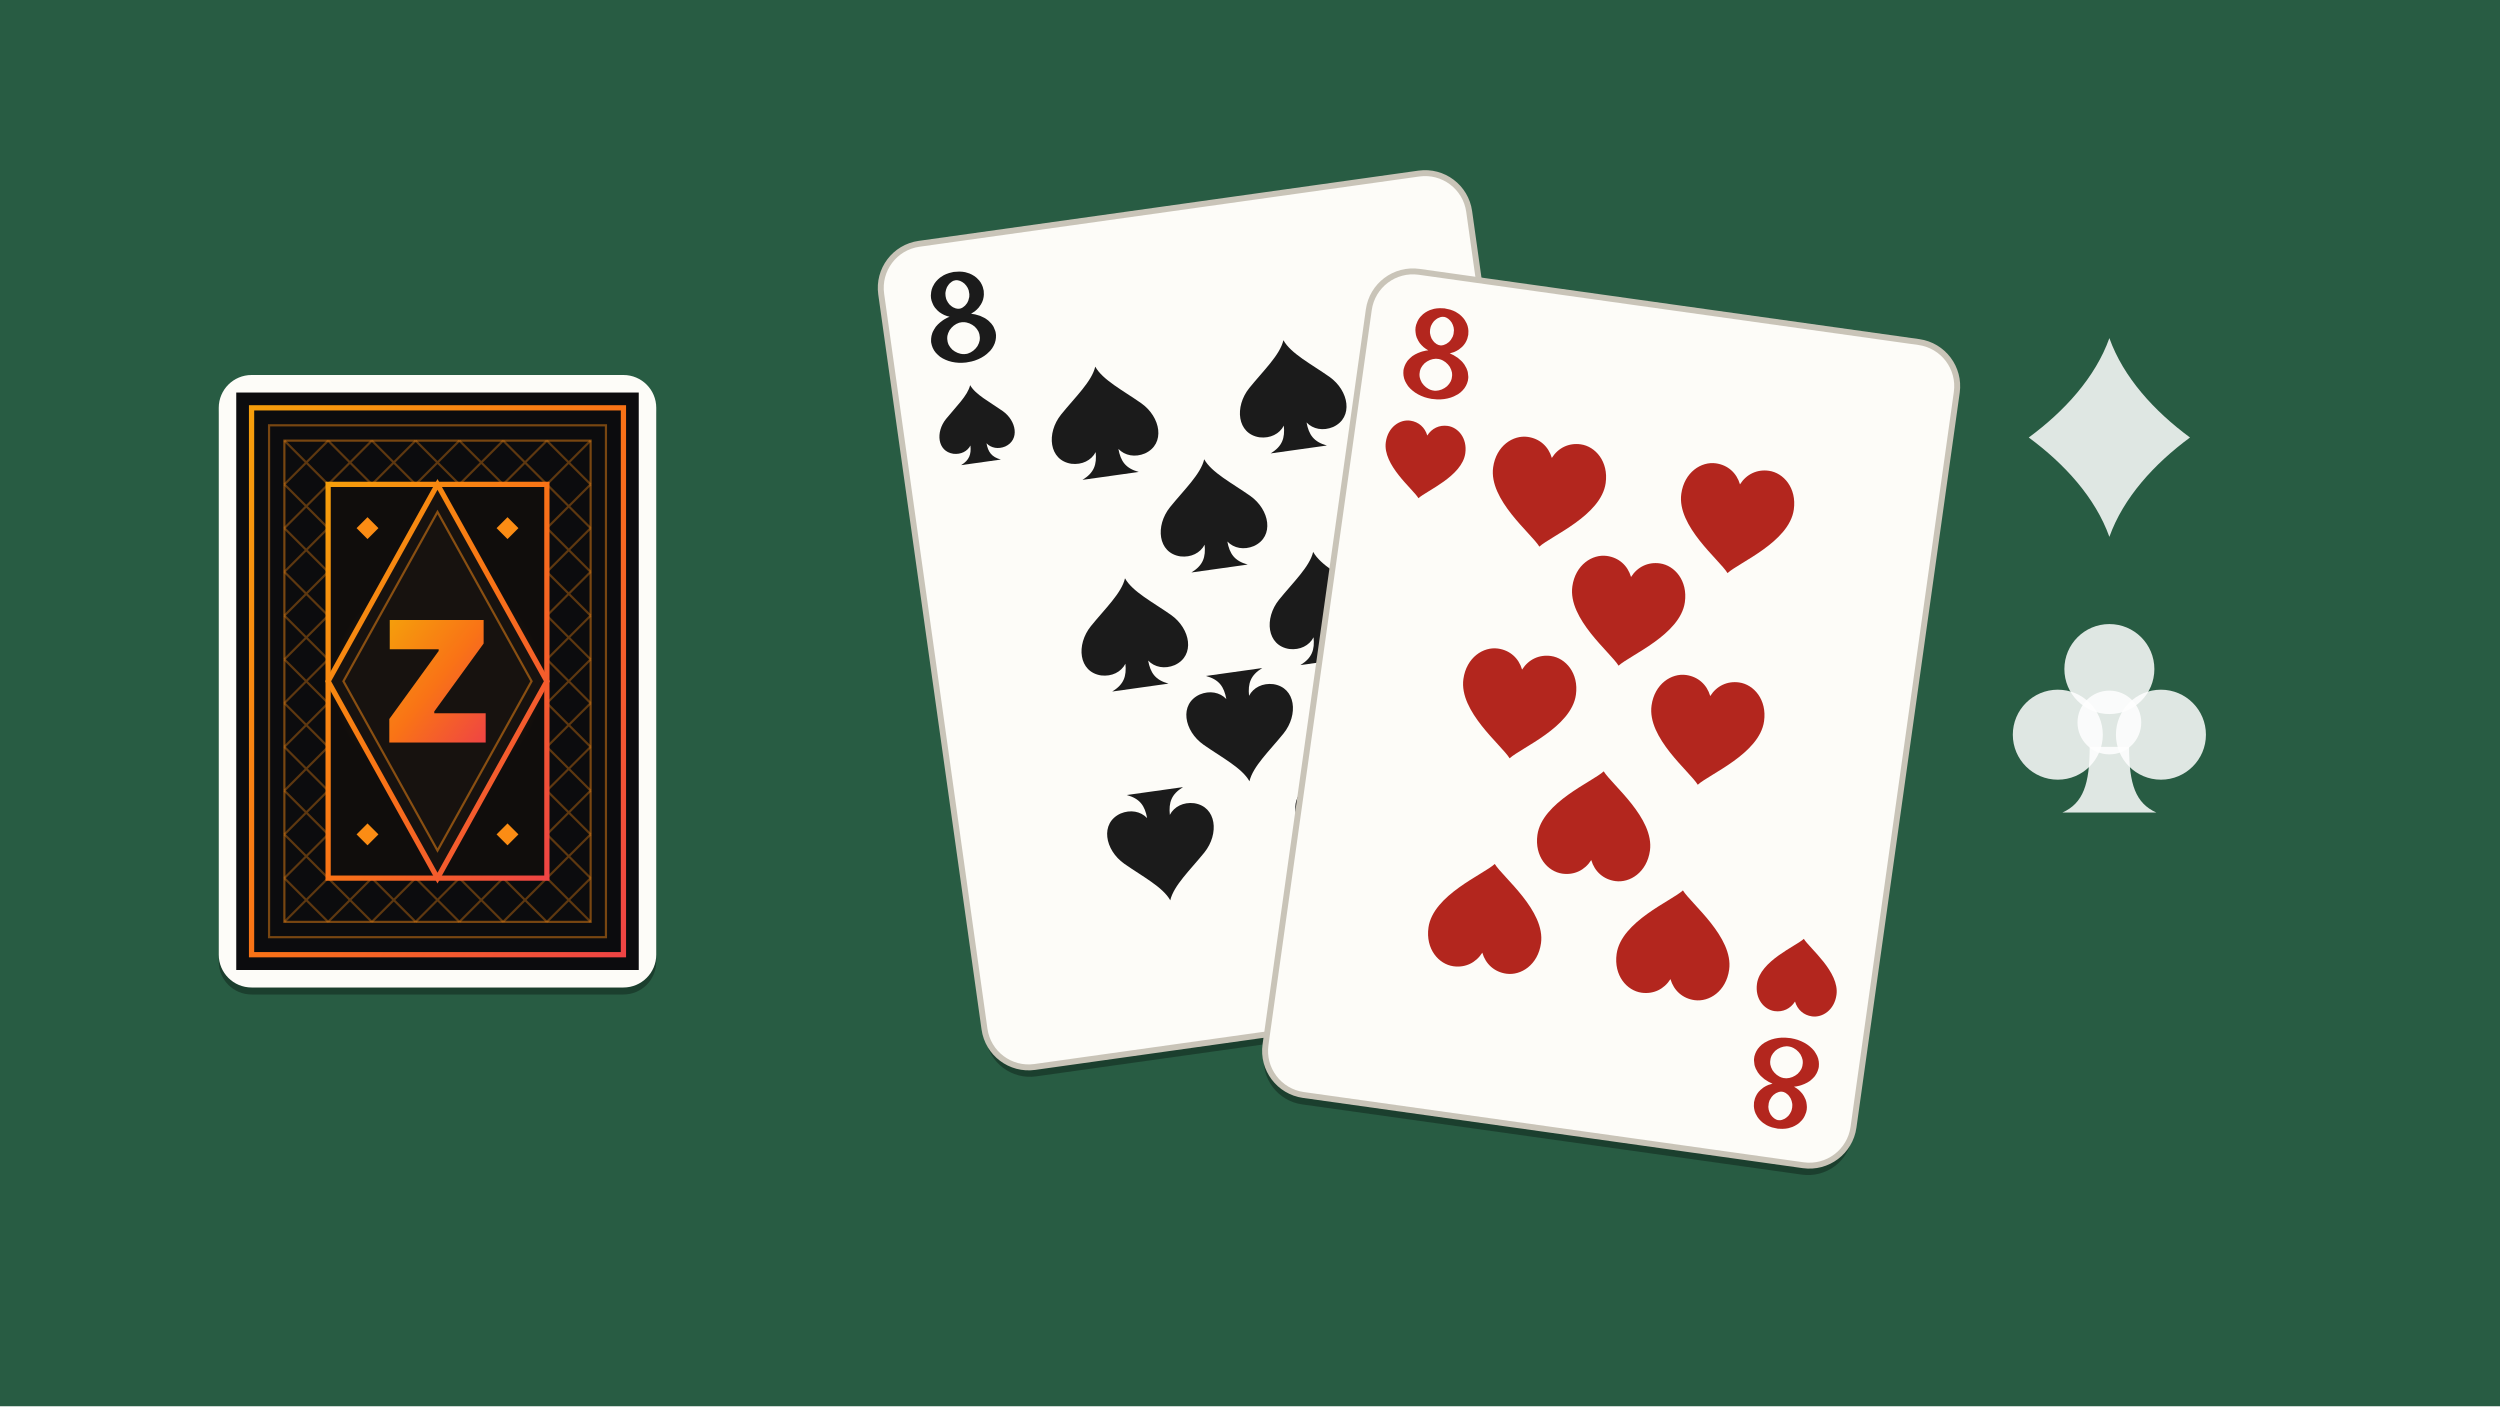
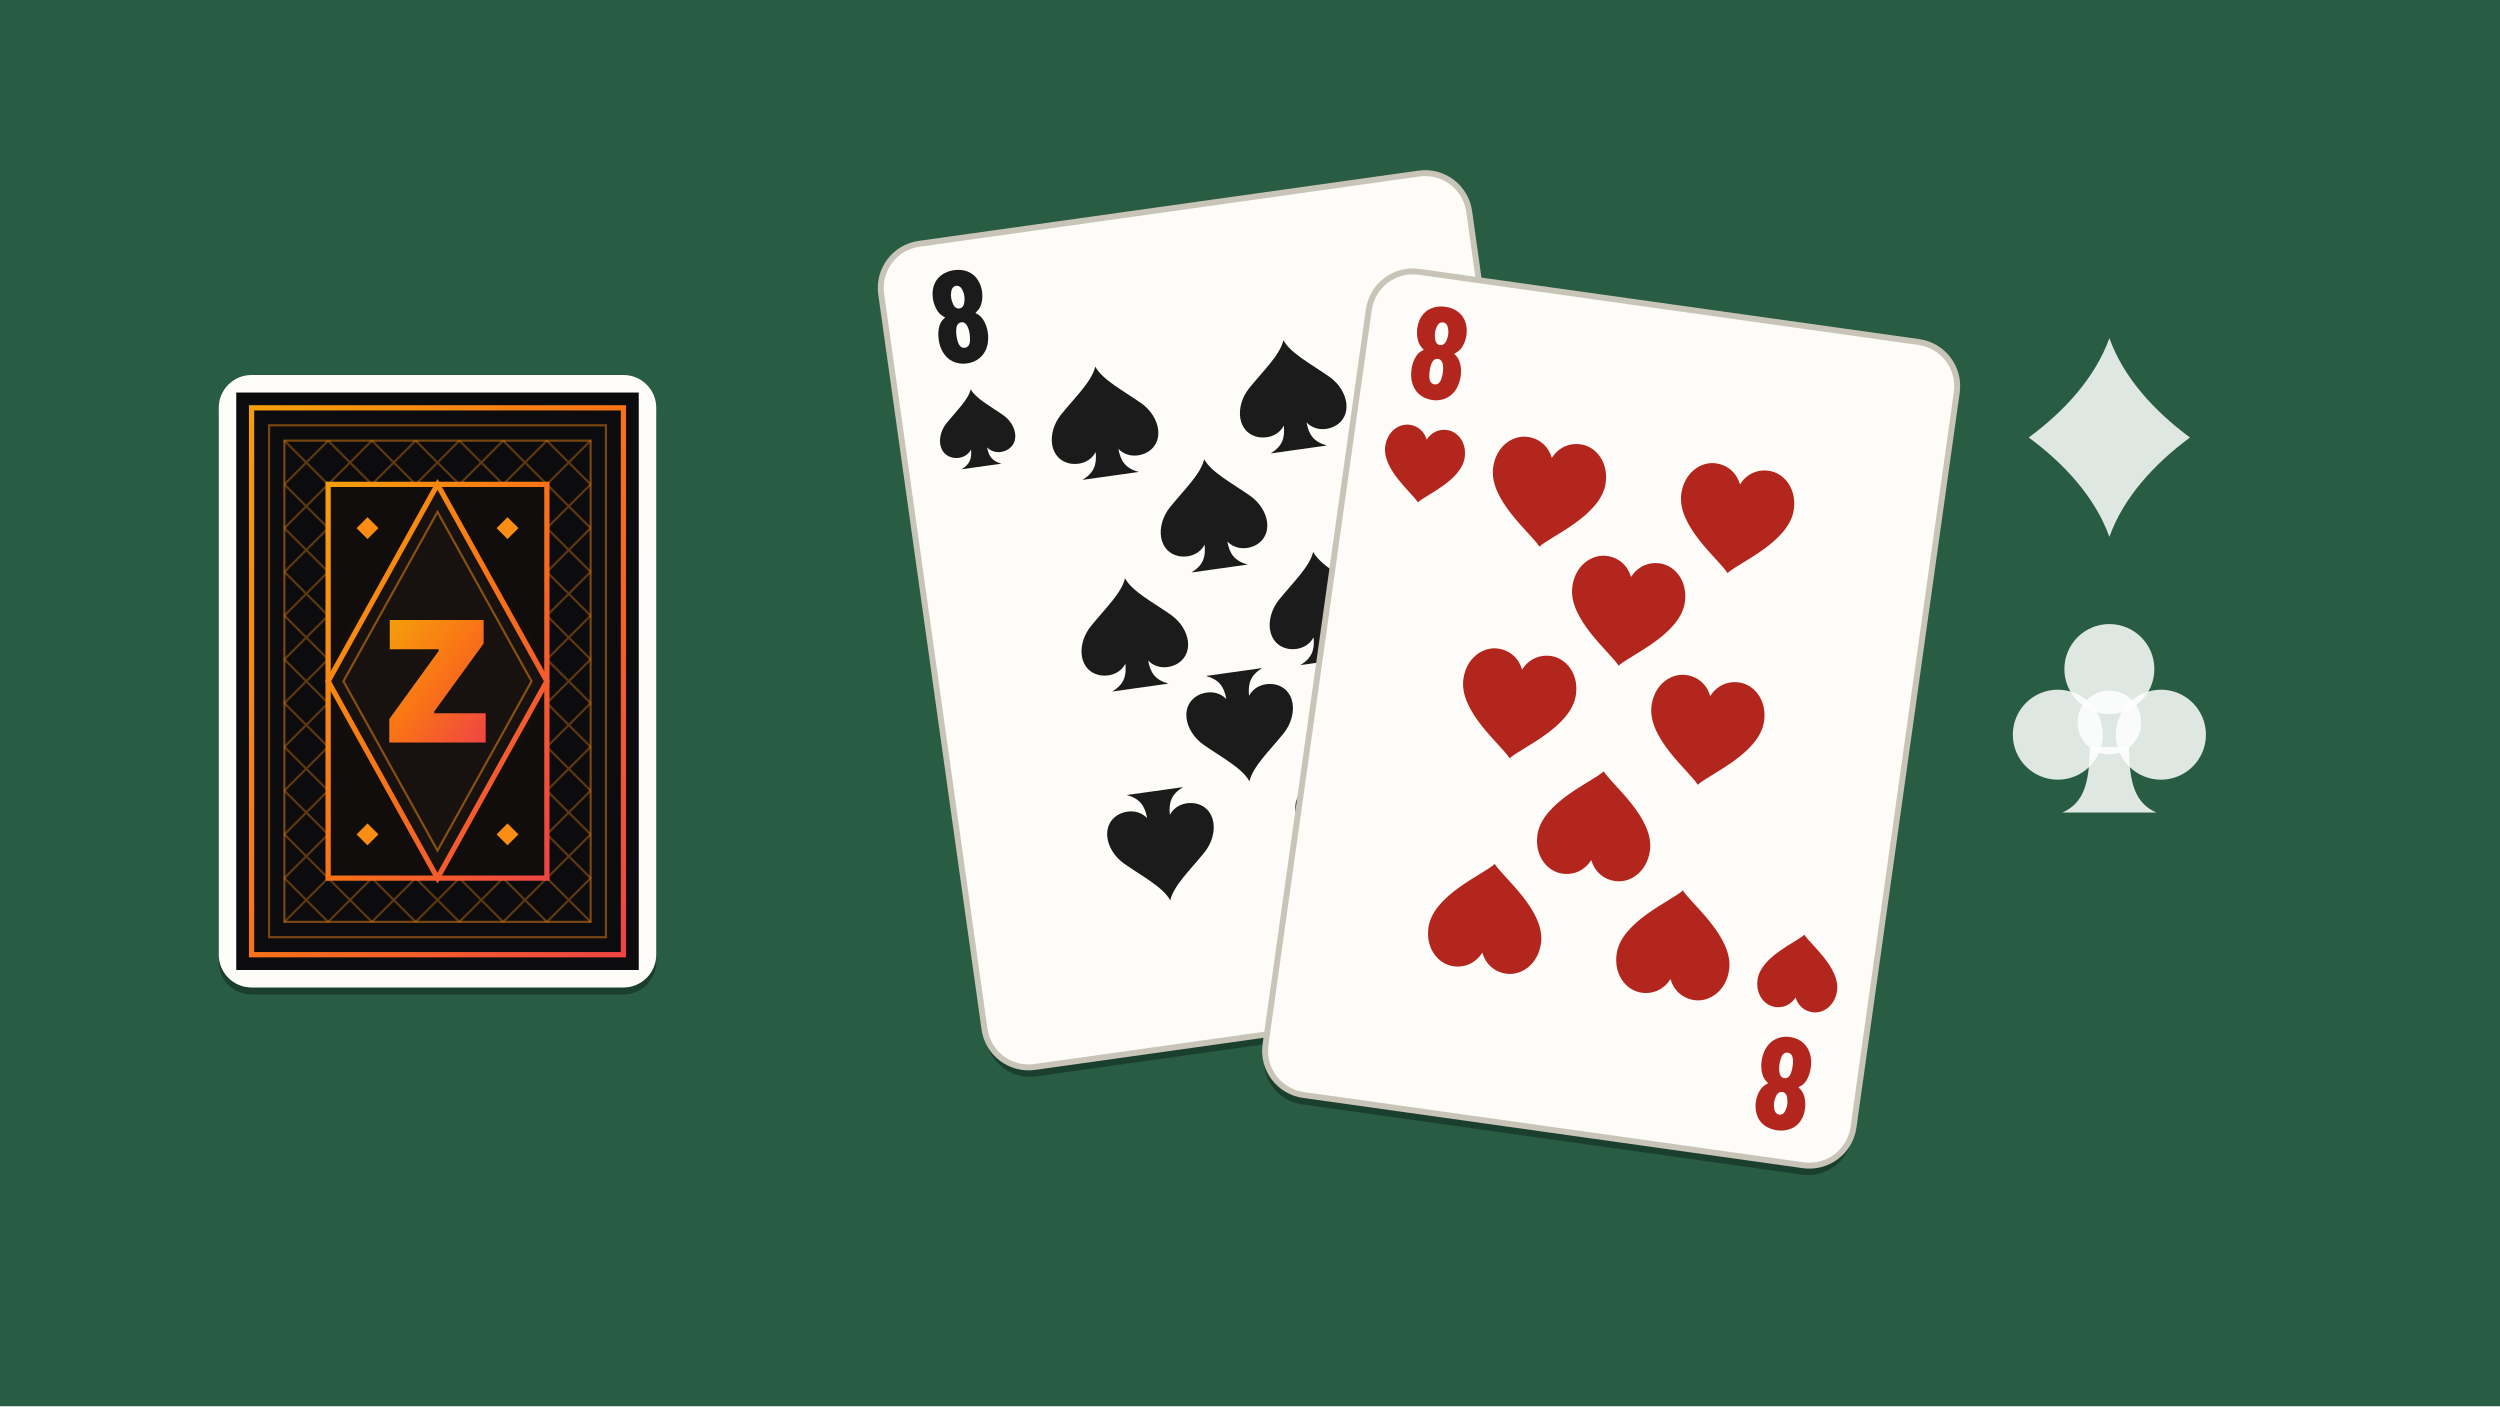
<svg xmlns="http://www.w3.org/2000/svg" width="320" height="180" viewBox="0 0 320 180">
  <defs>
    <clipPath id="zs-card">
      <rect width="100" height="140" rx="7.5" />
    </clipPath>
    <linearGradient id="zc-g-mark" x1="0" y1="0" x2="1" y2="1">
      <stop offset="0" stop-color="#f59e0b" />
      <stop offset=".5" stop-color="#f97316" />
      <stop offset="1" stop-color="#ef4444" />
    </linearGradient>
    <radialGradient id="zc-g-glow">
      <stop offset="0" stop-color="#fb8c14" stop-opacity=".34" />
      <stop offset="1" stop-color="#fb8c14" stop-opacity="0" />
    </radialGradient>
    <symbol id="zc-s-3" overflow="visible">
      <path d="M0-10.2C1-7.6 4.4-5.2 7.4-2.4 10.6 .6 10.8 5.6 6.8 6.8 4.9 7.3 3.1 6.7 2.1 5.3 2.2 7.6 2.9 9 5.2 10H-5.2C-2.9 9-2.2 7.6-2.1 5.3-3.1 6.7-4.9 7.3-6.8 6.8-10.8 5.6-10.6 .6-7.4-2.4-4.4-5.2-1 -7.6 0-10.2Z" />
    </symbol>
    <symbol id="zc-s-2" overflow="visible">
      <path d="M0 9.8C-1.8 7.6-10.4 2.6-10.4-3.4-10.4-7.4-7.6-9.8-4.9-9.8-2.7-9.8-.9-8.6 0-6.6 .9-8.6 2.7-9.8 4.9-9.8 7.6-9.8 10.4-7.4 10.4-3.4 10.4 2.6 1.8 7.6 0 9.8Z" />
    </symbol>
    <symbol id="zc-s-1" overflow="visible">
      <path d="M0-10.6C1.5-6.4 4.8-2.8 8.6 0 4.8 2.8 1.5 6.4 0 10.6-1.5 6.4-4.8 2.8-8.6 0-4.8-2.8-1.5-6.4 0-10.6Z" />
    </symbol>
    <symbol id="zc-s-0" overflow="visible">
      <circle cy="-5.3" r="4.8" />
      <circle cx="-5.5" cy="1.7" r="4.8" />
      <circle cx="5.5" cy="1.7" r="4.8" />
      <circle cy="0.4" r="3.4" />
      <path d="M-2.1 3C-2.1 7-2.8 9-5 10H5C2.8 9 2.1 7 2.1 3Z" />
    </symbol>
  </defs>
  <rect width="320" height="180" fill="#285c43" />
  <g transform="translate(28 48) scale(0.56)">
    <rect y="1.6" width="100" height="140" rx="7.5" fill="rgba(0,0,0,0.32)" />
    <g clip-path="url(#zs-card)">
      <svg width="100" height="140" viewBox="0 0 100 140" preserveAspectRatio="xMidYMid slice" aria-hidden="true">
        <rect width="100" height="140" fill="#fdfcf8" />
        <svg x="4" y="4" width="92" height="132" viewBox="0 0 92 132" overflow="hidden">
          <rect fill="#0c0c0e" x="0" y="0" width="92" height="132" />
          <path d="M11 21L21 11M11 31L31 11M11 41L41 11M11 51L51 11M11 61L61 11M11 71L71 11M11 81L81 11M11 91L81 21M11 101L81 31M11 111L81 41M11 121L81 51M21 121L81 61M31 121L81 71M41 121L81 81M51 121L81 91M61 121L81 101M71 121L81 111M11 111L21 121M11 101L31 121M11 91L41 121M11 81L51 121M11 71L61 121M11 61L71 121M11 51L81 121M11 41L81 111M11 31L81 101M11 21L81 91M11 11L81 81M21 11L81 71M31 11L81 61M41 11L81 51M51 11L81 41M61 11L81 31M71 11L81 21" fill="none" stroke="#fb8c14" stroke-width="0.5" opacity="0.34" />
          <rect fill="none" stroke="url(#zc-g-mark)" stroke-width="1.2" x="3.5" y="3.5" width="85" height="125" />
          <rect fill="none" stroke="#fb8c14" stroke-width="0.5" opacity="0.45" x="7.5" y="7.5" width="77" height="117" />
          <rect fill="none" stroke="#fb8c14" stroke-width="0.5" opacity="0.45" x="11" y="11" width="70" height="110" />
          <rect fill="#100d0c" stroke="url(#zc-g-mark)" stroke-width="1.2" x="21" y="21" width="50" height="90" />
          <circle cx="46" cy="66" r="24" fill="url(#zc-g-glow)" />
          <path d="M46 21l25 45 -25 45 -25 -45z" fill="#17120f" stroke="url(#zc-g-mark)" stroke-width="1.2" />
          <path d="M46 27.3l21.5 38.7 -21.5 38.7 -21.5 -38.7z" fill="none" stroke="#fb8c14" stroke-width="0.5" opacity="0.5" />
          <path transform="translate(46 66) scale(1.882226)" d="M-5.852 7.438L5.852 7.438L5.852 3.885L-0.392 3.885L-0.392 3.667L5.602 -4.583L5.602 -7.438L-5.798 -7.438L-5.798 -3.885L0.142 -3.885L0.142 -3.678L-5.852 4.583Z" fill="url(#zc-g-mark)" />
          <g fill="#fb8c14">
            <path d="M30 28.5l2.5 2.5 -2.5 2.5 -2.5 -2.5z" />
            <path d="M62 28.5l2.5 2.5 -2.5 2.5 -2.5 -2.5z" />
            <path d="M30 98.5l2.5 2.5 -2.5 2.5 -2.5 -2.5z" />
            <path d="M62 98.5l2.5 2.5 -2.5 2.5 -2.5 -2.5z" />
          </g>
        </svg>
      </svg>
    </g>
  </g>
  <g transform="translate(112 32) rotate(-8) scale(0.76)" style="color:#1b1b1b">
    <rect y="1.6" width="100" height="140" rx="7.5" fill="rgba(0,0,0,0.32)" />
    <rect width="100" height="140" rx="7.5" fill="#fdfcf8" stroke="#c9c4b8" />
    <svg width="100" height="140" viewBox="0 0 100 140" fill="currentColor" aria-hidden="true">
      <g class="zc-idx-std">
-         <path class="zc-gl" transform="translate(7.2 5.5) scale(1.1)" d="M2.05 1.06 1.77 1.34 1.41 1.82 1.22 2.17 1.08 2.55 0.95 3.1 0.92 3.5 0.95 3.9 1.03 4.26 1.14 4.64 1.31 5.01 1.64 5.5 1.9 5.8 2.21 6.07 2.55 6.32 2.91 6.52 3.34 6.71 2.97 6.81 2.47 7 2.24 7.11 1.81 7.35 1.41 7.62 1.04 7.93 0.74 8.28 0.48 8.63 0.37 8.82 0.19 9.23 0.08 9.61 0.01 10.03 0 10.25 0.04 10.68 0.12 11.06 0.27 11.48 0.48 11.87 0.74 12.22 1.04 12.57 1.41 12.88 1.81 13.15 2.24 13.39 2.73 13.6 3.22 13.76 3.77 13.89 4.28 13.96 4.87 14 5.72 13.96 6.23 13.89 6.78 13.76 7.27 13.6 7.76 13.39 8.19 13.15 8.78 12.73 9.12 12.4 9.39 12.06 9.63 11.68 9.81 11.27 9.92 10.89 9.99 10.47 9.99 10.03 9.96 9.82 9.81 9.23 9.73 9.02 9.52 8.63 9.12 8.1 8.78 7.77 8.59 7.62 7.98 7.22 7.27 6.9 6.66 6.71 7.27 6.43 7.61 6.21 7.95 5.94 8.36 5.5 8.59 5.18 8.78 4.83 8.92 4.45 9.01 4.09 9.07 3.5 9.01 2.91 8.92 2.55 8.78 2.17 8.59 1.82 8.23 1.34 7.95 1.06 7.61 0.79 7.27 0.57 6.67 0.29 6.28 0.17 5.8 0.07 4.9 0 4.2 0.07 3.72 0.17 3.33 0.29 2.73 0.57 2.39 0.79zM4.07 5.35 3.85 5.15 3.58 4.84 3.39 4.49 3.25 4.12 3.2 3.9 3.17 3.5 3.2 3.1 3.25 2.88 3.39 2.51 3.58 2.16 3.85 1.85 4.07 1.65 4.46 1.42 4.72 1.33 5.08 1.3 5.35 1.35 5.68 1.49 6 1.71 6.29 1.99 6.52 2.33 6.69 2.69 6.8 3.1 6.82 3.7 6.75 4.12 6.52 4.67 6.29 5.01 5.93 5.35 5.54 5.58 5.28 5.67 5.08 5.7 4.78 5.68 4.46 5.58zM4.8 12.69 4.52 12.65 4.22 12.56 3.79 12.36 3.39 12.08 3.05 11.75 2.78 11.34 2.6 10.94 2.54 10.68 2.51 10.47 2.51 10.03 2.54 9.82 2.6 9.56 2.78 9.16 3.05 8.75 3.39 8.42 3.79 8.14 4.22 7.94 4.67 7.82 5.13 7.8 5.48 7.85 5.78 7.94 6.21 8.14 6.61 8.42 6.95 8.75 7.22 9.16 7.4 9.56 7.46 9.82 7.49 10.03 7.49 10.47 7.46 10.68 7.4 10.94 7.22 11.34 6.95 11.75 6.61 12.08 6.21 12.36 5.78 12.56 5.33 12.68 5.13 12.7z" fill="currentColor" />
-         <g transform="translate(12.7 31.4) scale(0.65)">
+         <path class="zc-gl" transform="translate(8.52 5.5) scale(1.1)" d="M6.22 6.76Q6.88 7.18 7.2 7.94Q7.6 8.8 7.6 9.96Q7.6 10.88 7.28 11.8Q6.86 12.9 5.94 13.53Q5.02 14.16 3.8 14.16Q2.58 14.16 1.66 13.54Q0.74 12.92 0.32 11.8Q0 10.98 0 9.96Q0 8.84 0.36 8Q0.64 7.24 1.38 6.78Q1.5 6.72 1.38 6.66Q0.68 6.18 0.38 5.46Q0 4.58 0 3.6Q0 2.52 0.38 1.74Q0.8 0.8 1.71 0.27Q2.62 -0.26 3.8 -0.26Q4.96 -0.26 5.86 0.25Q6.76 0.76 7.2 1.72Q7.6 2.56 7.6 3.6Q7.6 4.58 7.22 5.44Q6.92 6.16 6.2 6.62Q6.12 6.7 6.22 6.76ZM2.78 3.86Q2.78 4.32 2.92 4.78Q3 5.18 3.23 5.42Q3.46 5.66 3.8 5.66Q4.14 5.66 4.38 5.41Q4.62 5.16 4.7 4.76Q4.82 4.36 4.82 3.88Q4.82 3.36 4.68 3Q4.58 2.62 4.35 2.39Q4.12 2.16 3.8 2.16Q3.46 2.16 3.23 2.39Q3 2.62 2.9 3.04Q2.78 3.4 2.78 3.86ZM4.82 9.78Q4.82 9.18 4.7 8.74Q4.6 8.3 4.37 8.05Q4.14 7.8 3.8 7.8Q3.44 7.8 3.2 8.06Q2.96 8.32 2.88 8.78Q2.78 9.24 2.78 9.74Q2.78 10.3 2.86 10.7Q2.94 11.18 3.18 11.46Q3.42 11.74 3.8 11.74Q4.18 11.74 4.43 11.45Q4.68 11.16 4.74 10.66Q4.82 10.14 4.82 9.78Z" fill="currentColor" />
+         <g transform="translate(12.7 32.1) scale(0.65)">
          <use href="#zc-s-3" />
        </g>
      </g>
      <g class="zc-idx-std" transform="rotate(180 50 70)">
-         <path class="zc-gl" transform="translate(7.2 5.5) scale(1.1)" d="M2.05 1.06 1.77 1.34 1.41 1.82 1.22 2.17 1.08 2.55 0.95 3.1 0.92 3.5 0.95 3.9 1.03 4.26 1.14 4.64 1.31 5.01 1.64 5.5 1.9 5.8 2.21 6.07 2.55 6.32 2.91 6.52 3.34 6.71 2.97 6.81 2.47 7 2.24 7.11 1.81 7.35 1.41 7.62 1.04 7.93 0.74 8.28 0.48 8.63 0.37 8.82 0.19 9.23 0.08 9.61 0.01 10.03 0 10.25 0.04 10.68 0.12 11.06 0.27 11.48 0.48 11.87 0.74 12.22 1.04 12.57 1.41 12.88 1.81 13.15 2.24 13.39 2.73 13.6 3.22 13.76 3.77 13.89 4.28 13.96 4.87 14 5.72 13.96 6.23 13.89 6.78 13.76 7.27 13.6 7.76 13.39 8.19 13.15 8.78 12.73 9.12 12.4 9.39 12.06 9.63 11.68 9.81 11.27 9.92 10.89 9.99 10.47 9.99 10.03 9.96 9.82 9.81 9.23 9.73 9.02 9.52 8.63 9.12 8.1 8.78 7.77 8.59 7.62 7.98 7.22 7.27 6.9 6.66 6.71 7.27 6.43 7.61 6.21 7.95 5.94 8.36 5.5 8.59 5.18 8.78 4.83 8.92 4.45 9.01 4.09 9.07 3.5 9.01 2.91 8.92 2.55 8.78 2.17 8.59 1.82 8.23 1.34 7.95 1.06 7.61 0.79 7.27 0.57 6.67 0.29 6.28 0.17 5.8 0.07 4.9 0 4.2 0.07 3.72 0.17 3.33 0.29 2.73 0.57 2.39 0.79zM4.07 5.35 3.85 5.15 3.58 4.84 3.39 4.49 3.25 4.12 3.2 3.9 3.17 3.5 3.2 3.1 3.25 2.88 3.39 2.51 3.58 2.16 3.85 1.85 4.07 1.65 4.46 1.42 4.72 1.33 5.08 1.3 5.35 1.35 5.68 1.49 6 1.71 6.29 1.99 6.52 2.33 6.69 2.69 6.8 3.1 6.82 3.7 6.75 4.12 6.52 4.67 6.29 5.01 5.93 5.35 5.54 5.58 5.28 5.67 5.08 5.7 4.78 5.68 4.46 5.58zM4.8 12.69 4.52 12.65 4.22 12.56 3.79 12.36 3.39 12.08 3.05 11.75 2.78 11.34 2.6 10.94 2.54 10.68 2.51 10.47 2.51 10.03 2.54 9.82 2.6 9.56 2.78 9.16 3.05 8.75 3.39 8.42 3.79 8.14 4.22 7.94 4.67 7.82 5.13 7.8 5.48 7.85 5.78 7.94 6.21 8.14 6.61 8.42 6.95 8.75 7.22 9.16 7.4 9.56 7.46 9.82 7.49 10.03 7.49 10.47 7.46 10.68 7.4 10.94 7.22 11.34 6.95 11.75 6.61 12.08 6.21 12.36 5.78 12.56 5.33 12.68 5.13 12.7z" fill="currentColor" />
-         <g transform="translate(12.7 31.4) scale(0.65)">
+         <path class="zc-gl" transform="translate(8.52 5.5) scale(1.1)" d="M6.22 6.76Q6.88 7.18 7.2 7.94Q7.6 8.8 7.6 9.96Q7.6 10.88 7.28 11.8Q6.86 12.9 5.94 13.53Q5.02 14.16 3.8 14.16Q2.58 14.16 1.66 13.54Q0.74 12.92 0.32 11.8Q0 10.98 0 9.96Q0 8.84 0.36 8Q0.64 7.24 1.38 6.78Q1.5 6.72 1.38 6.66Q0.68 6.18 0.38 5.46Q0 4.58 0 3.6Q0 2.52 0.38 1.74Q0.8 0.8 1.71 0.27Q2.62 -0.26 3.8 -0.26Q4.96 -0.26 5.86 0.25Q6.76 0.76 7.2 1.72Q7.6 2.56 7.6 3.6Q7.6 4.58 7.22 5.44Q6.92 6.16 6.2 6.62Q6.12 6.7 6.22 6.76ZM2.78 3.86Q2.78 4.32 2.92 4.78Q3 5.18 3.23 5.42Q3.46 5.66 3.8 5.66Q4.14 5.66 4.38 5.41Q4.62 5.16 4.7 4.76Q4.82 4.36 4.82 3.88Q4.82 3.36 4.68 3Q4.58 2.62 4.35 2.39Q4.12 2.16 3.8 2.16Q3.46 2.16 3.23 2.39Q3 2.62 2.9 3.04Q2.78 3.4 2.78 3.86ZM4.82 9.78Q4.82 9.18 4.7 8.74Q4.6 8.3 4.37 8.05Q4.14 7.8 3.8 7.8Q3.44 7.8 3.2 8.06Q2.96 8.32 2.88 8.78Q2.78 9.24 2.78 9.74Q2.78 10.3 2.86 10.7Q2.94 11.18 3.18 11.46Q3.42 11.74 3.8 11.74Q4.18 11.74 4.43 11.45Q4.68 11.16 4.74 10.66Q4.82 10.14 4.82 9.78Z" fill="currentColor" />
+         <g transform="translate(12.7 32.1) scale(0.65)">
          <use href="#zc-s-3" />
        </g>
      </g>
      <g class="zc-idx-row" display="none">
-         <path class="zc-gl" transform="translate(6 6) scale(2.1)" d="M2.05 1.06 1.77 1.34 1.41 1.82 1.22 2.17 1.08 2.55 0.95 3.1 0.92 3.5 0.95 3.9 1.03 4.26 1.14 4.64 1.31 5.01 1.64 5.5 1.9 5.8 2.21 6.07 2.55 6.32 2.91 6.52 3.34 6.71 2.97 6.81 2.47 7 2.24 7.11 1.81 7.35 1.41 7.62 1.04 7.93 0.74 8.28 0.48 8.63 0.37 8.82 0.19 9.23 0.08 9.61 0.01 10.03 0 10.25 0.04 10.68 0.12 11.06 0.27 11.48 0.48 11.87 0.74 12.22 1.04 12.57 1.41 12.88 1.81 13.15 2.24 13.39 2.73 13.6 3.22 13.76 3.77 13.89 4.28 13.96 4.87 14 5.72 13.96 6.23 13.89 6.78 13.76 7.27 13.6 7.76 13.39 8.19 13.15 8.78 12.73 9.12 12.4 9.39 12.06 9.63 11.68 9.81 11.27 9.92 10.89 9.99 10.47 9.99 10.03 9.96 9.82 9.81 9.23 9.73 9.02 9.52 8.63 9.12 8.1 8.78 7.77 8.59 7.62 7.98 7.22 7.27 6.9 6.66 6.71 7.27 6.43 7.61 6.21 7.95 5.94 8.36 5.5 8.59 5.18 8.78 4.83 8.92 4.45 9.01 4.09 9.07 3.5 9.01 2.91 8.92 2.55 8.78 2.17 8.59 1.82 8.23 1.34 7.95 1.06 7.61 0.79 7.27 0.57 6.67 0.29 6.28 0.17 5.8 0.07 4.9 0 4.2 0.07 3.72 0.17 3.33 0.29 2.73 0.57 2.39 0.79zM4.07 5.35 3.85 5.15 3.58 4.84 3.39 4.49 3.25 4.12 3.2 3.9 3.17 3.5 3.2 3.1 3.25 2.88 3.39 2.51 3.58 2.16 3.85 1.85 4.07 1.65 4.46 1.42 4.72 1.33 5.08 1.3 5.35 1.35 5.68 1.49 6 1.71 6.29 1.99 6.52 2.33 6.69 2.69 6.8 3.1 6.82 3.7 6.75 4.12 6.52 4.67 6.29 5.01 5.93 5.35 5.54 5.58 5.28 5.67 5.08 5.7 4.78 5.68 4.46 5.58zM4.8 12.69 4.52 12.65 4.22 12.56 3.79 12.36 3.39 12.08 3.05 11.75 2.78 11.34 2.6 10.94 2.54 10.68 2.51 10.47 2.51 10.03 2.54 9.82 2.6 9.56 2.78 9.16 3.05 8.75 3.39 8.42 3.79 8.14 4.22 7.94 4.67 7.82 5.13 7.8 5.48 7.85 5.78 7.94 6.21 8.14 6.61 8.42 6.95 8.75 7.22 9.16 7.4 9.56 7.46 9.82 7.49 10.03 7.49 10.47 7.46 10.68 7.4 10.94 7.22 11.34 6.95 11.75 6.61 12.08 6.21 12.36 5.78 12.56 5.33 12.68 5.13 12.7z" fill="currentColor" />
+         <path class="zc-gl" transform="translate(6 6) scale(2.1)" d="M6.22 6.76Q6.88 7.18 7.2 7.94Q7.6 8.8 7.6 9.96Q7.6 10.88 7.28 11.8Q6.86 12.9 5.94 13.53Q5.02 14.16 3.8 14.16Q2.58 14.16 1.66 13.54Q0.74 12.92 0.32 11.8Q0 10.98 0 9.96Q0 8.84 0.36 8Q0.64 7.24 1.38 6.78Q1.5 6.72 1.38 6.66Q0.68 6.18 0.38 5.46Q0 4.58 0 3.6Q0 2.52 0.38 1.74Q0.8 0.8 1.71 0.27Q2.62 -0.26 3.8 -0.26Q4.96 -0.26 5.86 0.25Q6.76 0.76 7.2 1.72Q7.6 2.56 7.6 3.6Q7.6 4.58 7.22 5.44Q6.92 6.16 6.2 6.62Q6.12 6.7 6.22 6.76ZM2.78 3.86Q2.78 4.32 2.92 4.78Q3 5.18 3.23 5.42Q3.46 5.66 3.8 5.66Q4.14 5.66 4.38 5.41Q4.62 5.16 4.7 4.76Q4.82 4.36 4.82 3.88Q4.82 3.36 4.68 3Q4.58 2.62 4.35 2.39Q4.12 2.16 3.8 2.16Q3.46 2.16 3.23 2.39Q3 2.62 2.9 3.04Q2.78 3.4 2.78 3.86ZM4.82 9.78Q4.82 9.18 4.7 8.74Q4.6 8.3 4.37 8.05Q4.14 7.8 3.8 7.8Q3.44 7.8 3.2 8.06Q2.96 8.32 2.88 8.78Q2.78 9.24 2.78 9.74Q2.78 10.3 2.86 10.7Q2.94 11.18 3.18 11.46Q3.42 11.74 3.8 11.74Q4.18 11.74 4.43 11.45Q4.68 11.16 4.74 10.66Q4.82 10.14 4.82 9.78Z" fill="currentColor" />
        <g transform="translate(63 23) scale(1.25)">
          <use href="#zc-s-3" />
        </g>
      </g>
      <g class="zc-big">
        <g transform="translate(34 34) scale(0.92)">
          <use href="#zc-s-3" />
        </g>
        <g transform="translate(66 34) scale(0.92)">
          <use href="#zc-s-3" />
        </g>
        <g transform="translate(34 70) scale(0.92)">
          <use href="#zc-s-3" />
        </g>
        <g transform="translate(66 70) scale(0.92)">
          <use href="#zc-s-3" />
        </g>
        <g transform="translate(34 106) rotate(180) scale(0.92)">
          <use href="#zc-s-3" />
        </g>
        <g transform="translate(66 106) rotate(180) scale(0.92)">
          <use href="#zc-s-3" />
        </g>
        <g transform="translate(50 52) scale(0.92)">
          <use href="#zc-s-3" />
        </g>
        <g transform="translate(50 88) rotate(180) scale(0.92)">
          <use href="#zc-s-3" />
        </g>
      </g>
      <g class="zc-small" display="none">
        <g transform="translate(50 92) scale(3.1)">
          <use href="#zc-s-3" />
        </g>
      </g>
    </svg>
  </g>
  <g transform="translate(176 34) rotate(8) scale(0.76)" style="color:#b3261e">
    <rect y="1.6" width="100" height="140" rx="7.5" fill="rgba(0,0,0,0.32)" />
    <rect width="100" height="140" rx="7.5" fill="#fdfcf8" stroke="#c9c4b8" />
    <svg width="100" height="140" viewBox="0 0 100 140" fill="currentColor" aria-hidden="true">
      <g class="zc-idx-std">
-         <path class="zc-gl" transform="translate(7.2 5.5) scale(1.1)" d="M2.05 1.06 1.77 1.34 1.41 1.82 1.22 2.17 1.08 2.55 0.95 3.1 0.92 3.5 0.95 3.9 1.03 4.26 1.14 4.64 1.31 5.01 1.64 5.5 1.9 5.8 2.21 6.07 2.55 6.32 2.91 6.52 3.34 6.71 2.97 6.81 2.47 7 2.24 7.11 1.81 7.35 1.41 7.62 1.04 7.93 0.74 8.28 0.48 8.63 0.37 8.82 0.19 9.23 0.08 9.61 0.01 10.03 0 10.25 0.04 10.68 0.12 11.06 0.27 11.48 0.48 11.87 0.74 12.22 1.04 12.57 1.41 12.88 1.81 13.15 2.24 13.39 2.73 13.6 3.22 13.76 3.77 13.89 4.28 13.96 4.87 14 5.72 13.96 6.23 13.89 6.78 13.76 7.27 13.6 7.76 13.39 8.19 13.15 8.78 12.73 9.12 12.4 9.39 12.06 9.63 11.68 9.81 11.27 9.92 10.89 9.99 10.47 9.99 10.03 9.96 9.82 9.81 9.23 9.73 9.02 9.52 8.63 9.12 8.1 8.78 7.77 8.59 7.62 7.98 7.22 7.27 6.9 6.66 6.71 7.27 6.43 7.61 6.21 7.95 5.94 8.36 5.5 8.59 5.18 8.78 4.83 8.92 4.45 9.01 4.09 9.07 3.5 9.01 2.91 8.92 2.55 8.78 2.17 8.59 1.82 8.23 1.34 7.95 1.06 7.61 0.79 7.27 0.57 6.67 0.29 6.28 0.17 5.8 0.07 4.9 0 4.2 0.07 3.72 0.17 3.33 0.29 2.73 0.57 2.39 0.79zM4.07 5.35 3.85 5.15 3.58 4.84 3.39 4.49 3.25 4.12 3.2 3.9 3.17 3.5 3.2 3.1 3.25 2.88 3.39 2.51 3.58 2.16 3.85 1.85 4.07 1.65 4.46 1.42 4.72 1.33 5.08 1.3 5.35 1.35 5.68 1.49 6 1.71 6.29 1.99 6.52 2.33 6.69 2.69 6.8 3.1 6.82 3.7 6.75 4.12 6.52 4.67 6.29 5.01 5.93 5.35 5.54 5.58 5.28 5.67 5.08 5.7 4.78 5.68 4.46 5.58zM4.8 12.69 4.52 12.65 4.22 12.56 3.79 12.36 3.39 12.08 3.05 11.75 2.78 11.34 2.6 10.94 2.54 10.68 2.51 10.47 2.51 10.03 2.54 9.82 2.6 9.56 2.78 9.16 3.05 8.75 3.39 8.42 3.79 8.14 4.22 7.94 4.67 7.82 5.13 7.8 5.48 7.85 5.78 7.94 6.21 8.14 6.61 8.42 6.95 8.75 7.22 9.16 7.4 9.56 7.46 9.82 7.49 10.03 7.49 10.47 7.46 10.68 7.4 10.94 7.22 11.34 6.95 11.75 6.61 12.08 6.21 12.36 5.78 12.56 5.33 12.68 5.13 12.7z" fill="currentColor" />
-         <g transform="translate(12.7 31.4) scale(0.65)">
+         <path class="zc-gl" transform="translate(8.52 5.5) scale(1.1)" d="M6.22 6.76Q6.88 7.18 7.2 7.94Q7.6 8.8 7.6 9.96Q7.6 10.88 7.28 11.8Q6.86 12.9 5.94 13.53Q5.02 14.16 3.8 14.16Q2.58 14.16 1.66 13.54Q0.74 12.92 0.32 11.8Q0 10.98 0 9.96Q0 8.84 0.36 8Q0.64 7.24 1.38 6.78Q1.5 6.72 1.38 6.66Q0.68 6.18 0.38 5.46Q0 4.58 0 3.6Q0 2.52 0.38 1.74Q0.8 0.8 1.71 0.27Q2.62 -0.26 3.8 -0.26Q4.96 -0.26 5.86 0.25Q6.76 0.76 7.2 1.72Q7.6 2.56 7.6 3.6Q7.6 4.58 7.22 5.44Q6.92 6.16 6.2 6.62Q6.12 6.7 6.22 6.76ZM2.78 3.86Q2.78 4.32 2.92 4.78Q3 5.18 3.23 5.42Q3.46 5.66 3.8 5.66Q4.14 5.66 4.38 5.41Q4.62 5.16 4.7 4.76Q4.82 4.36 4.82 3.88Q4.82 3.36 4.68 3Q4.58 2.62 4.35 2.39Q4.12 2.16 3.8 2.16Q3.46 2.16 3.23 2.39Q3 2.62 2.9 3.04Q2.78 3.4 2.78 3.86ZM4.82 9.78Q4.82 9.18 4.7 8.74Q4.6 8.3 4.37 8.05Q4.14 7.8 3.8 7.8Q3.44 7.8 3.2 8.06Q2.96 8.32 2.88 8.78Q2.78 9.24 2.78 9.74Q2.78 10.3 2.86 10.7Q2.94 11.18 3.18 11.46Q3.42 11.74 3.8 11.74Q4.18 11.74 4.43 11.45Q4.68 11.16 4.74 10.66Q4.82 10.14 4.82 9.78Z" fill="currentColor" />
+         <g transform="translate(12.7 32.1) scale(0.65)">
          <use href="#zc-s-2" />
        </g>
      </g>
      <g class="zc-idx-std" transform="rotate(180 50 70)">
-         <path class="zc-gl" transform="translate(7.2 5.5) scale(1.1)" d="M2.05 1.06 1.77 1.34 1.41 1.82 1.22 2.17 1.08 2.55 0.95 3.1 0.92 3.5 0.95 3.9 1.03 4.26 1.14 4.64 1.31 5.01 1.64 5.5 1.9 5.8 2.21 6.07 2.55 6.32 2.91 6.52 3.34 6.71 2.97 6.81 2.47 7 2.24 7.11 1.81 7.35 1.41 7.62 1.04 7.93 0.74 8.28 0.48 8.63 0.37 8.82 0.19 9.23 0.08 9.61 0.01 10.03 0 10.25 0.04 10.68 0.12 11.06 0.27 11.48 0.48 11.87 0.74 12.22 1.04 12.57 1.41 12.88 1.81 13.15 2.24 13.39 2.73 13.6 3.22 13.76 3.77 13.89 4.28 13.96 4.87 14 5.72 13.96 6.23 13.89 6.78 13.76 7.27 13.6 7.76 13.39 8.19 13.15 8.78 12.73 9.12 12.4 9.39 12.06 9.63 11.68 9.81 11.27 9.92 10.89 9.99 10.47 9.99 10.03 9.96 9.82 9.81 9.23 9.73 9.02 9.52 8.63 9.12 8.1 8.78 7.77 8.59 7.62 7.98 7.22 7.27 6.9 6.66 6.71 7.27 6.43 7.61 6.21 7.95 5.94 8.36 5.5 8.59 5.18 8.78 4.83 8.92 4.45 9.01 4.09 9.07 3.5 9.01 2.91 8.92 2.55 8.78 2.17 8.59 1.82 8.23 1.34 7.95 1.06 7.61 0.79 7.27 0.57 6.67 0.29 6.28 0.17 5.8 0.07 4.9 0 4.2 0.07 3.72 0.17 3.33 0.29 2.73 0.57 2.39 0.79zM4.07 5.35 3.85 5.15 3.58 4.84 3.39 4.49 3.25 4.12 3.2 3.9 3.17 3.5 3.2 3.1 3.25 2.88 3.39 2.51 3.58 2.16 3.85 1.85 4.07 1.65 4.46 1.42 4.72 1.33 5.08 1.3 5.35 1.35 5.68 1.49 6 1.71 6.29 1.99 6.52 2.33 6.69 2.69 6.8 3.1 6.82 3.7 6.75 4.12 6.52 4.67 6.29 5.01 5.93 5.35 5.54 5.58 5.28 5.67 5.08 5.7 4.78 5.68 4.46 5.58zM4.8 12.69 4.52 12.65 4.22 12.56 3.79 12.36 3.39 12.08 3.05 11.75 2.78 11.34 2.6 10.94 2.54 10.68 2.51 10.47 2.51 10.03 2.54 9.82 2.6 9.56 2.78 9.16 3.05 8.75 3.39 8.42 3.79 8.14 4.22 7.94 4.67 7.82 5.13 7.8 5.48 7.85 5.78 7.94 6.21 8.14 6.61 8.42 6.95 8.75 7.22 9.16 7.4 9.56 7.46 9.82 7.49 10.03 7.49 10.47 7.46 10.68 7.4 10.94 7.22 11.34 6.95 11.75 6.61 12.08 6.21 12.36 5.78 12.56 5.33 12.68 5.13 12.7z" fill="currentColor" />
-         <g transform="translate(12.7 31.4) scale(0.65)">
+         <path class="zc-gl" transform="translate(8.52 5.5) scale(1.1)" d="M6.22 6.76Q6.88 7.18 7.2 7.94Q7.6 8.8 7.6 9.96Q7.6 10.88 7.28 11.8Q6.86 12.9 5.94 13.53Q5.02 14.16 3.8 14.16Q2.58 14.16 1.66 13.54Q0.74 12.92 0.32 11.8Q0 10.98 0 9.96Q0 8.84 0.36 8Q0.64 7.24 1.38 6.78Q1.5 6.72 1.38 6.66Q0.68 6.18 0.38 5.46Q0 4.58 0 3.6Q0 2.52 0.38 1.74Q0.8 0.8 1.71 0.27Q2.62 -0.26 3.8 -0.26Q4.96 -0.26 5.86 0.25Q6.76 0.76 7.2 1.72Q7.6 2.56 7.6 3.6Q7.6 4.58 7.22 5.44Q6.92 6.16 6.2 6.62Q6.12 6.7 6.22 6.76ZM2.78 3.86Q2.78 4.32 2.92 4.78Q3 5.18 3.23 5.42Q3.46 5.66 3.8 5.66Q4.14 5.66 4.38 5.41Q4.62 5.16 4.7 4.76Q4.82 4.36 4.82 3.88Q4.82 3.36 4.68 3Q4.58 2.62 4.35 2.39Q4.12 2.16 3.8 2.16Q3.46 2.16 3.23 2.39Q3 2.62 2.9 3.04Q2.78 3.4 2.78 3.86ZM4.82 9.78Q4.82 9.18 4.7 8.74Q4.6 8.3 4.37 8.05Q4.14 7.8 3.8 7.8Q3.44 7.8 3.2 8.06Q2.96 8.32 2.88 8.78Q2.78 9.24 2.78 9.74Q2.78 10.3 2.86 10.7Q2.94 11.18 3.18 11.46Q3.42 11.74 3.8 11.74Q4.18 11.74 4.43 11.45Q4.68 11.16 4.74 10.66Q4.82 10.14 4.82 9.78Z" fill="currentColor" />
+         <g transform="translate(12.7 32.1) scale(0.65)">
          <use href="#zc-s-2" />
        </g>
      </g>
      <g class="zc-idx-row" display="none">
-         <path class="zc-gl" transform="translate(6 6) scale(2.1)" d="M2.05 1.06 1.77 1.34 1.41 1.82 1.22 2.17 1.08 2.55 0.95 3.1 0.92 3.5 0.95 3.9 1.03 4.26 1.14 4.64 1.31 5.01 1.64 5.5 1.9 5.8 2.21 6.07 2.55 6.32 2.91 6.52 3.34 6.71 2.97 6.81 2.47 7 2.24 7.11 1.81 7.35 1.41 7.62 1.04 7.93 0.74 8.28 0.48 8.63 0.37 8.82 0.19 9.23 0.08 9.61 0.01 10.03 0 10.25 0.04 10.68 0.12 11.06 0.27 11.48 0.48 11.87 0.74 12.22 1.04 12.57 1.41 12.88 1.81 13.15 2.24 13.39 2.73 13.6 3.22 13.76 3.77 13.89 4.28 13.96 4.87 14 5.72 13.96 6.23 13.89 6.78 13.76 7.27 13.6 7.76 13.39 8.19 13.15 8.78 12.73 9.12 12.4 9.39 12.06 9.63 11.68 9.81 11.27 9.92 10.89 9.99 10.47 9.99 10.03 9.96 9.82 9.81 9.23 9.73 9.02 9.52 8.63 9.12 8.1 8.78 7.77 8.59 7.62 7.98 7.22 7.27 6.9 6.66 6.71 7.27 6.43 7.61 6.21 7.95 5.94 8.36 5.5 8.59 5.18 8.78 4.83 8.92 4.45 9.01 4.09 9.07 3.5 9.01 2.91 8.92 2.55 8.78 2.17 8.59 1.82 8.23 1.34 7.95 1.06 7.61 0.79 7.27 0.57 6.67 0.29 6.28 0.17 5.8 0.07 4.9 0 4.2 0.07 3.72 0.17 3.33 0.29 2.73 0.57 2.39 0.79zM4.07 5.35 3.85 5.15 3.58 4.84 3.39 4.49 3.25 4.12 3.2 3.9 3.17 3.5 3.2 3.1 3.25 2.88 3.39 2.51 3.58 2.16 3.85 1.85 4.07 1.65 4.46 1.42 4.72 1.33 5.08 1.3 5.35 1.35 5.68 1.49 6 1.71 6.29 1.99 6.52 2.33 6.69 2.69 6.8 3.1 6.82 3.7 6.75 4.12 6.52 4.67 6.29 5.01 5.93 5.35 5.54 5.58 5.28 5.67 5.08 5.7 4.78 5.68 4.46 5.58zM4.8 12.69 4.52 12.65 4.22 12.56 3.79 12.36 3.39 12.08 3.05 11.75 2.78 11.34 2.6 10.94 2.54 10.68 2.51 10.47 2.51 10.03 2.54 9.82 2.6 9.56 2.78 9.16 3.05 8.75 3.39 8.42 3.79 8.14 4.22 7.94 4.67 7.82 5.13 7.8 5.48 7.85 5.78 7.94 6.21 8.14 6.61 8.42 6.95 8.75 7.22 9.16 7.4 9.56 7.46 9.82 7.49 10.03 7.49 10.47 7.46 10.68 7.4 10.94 7.22 11.34 6.95 11.75 6.61 12.08 6.21 12.36 5.78 12.56 5.33 12.68 5.13 12.7z" fill="currentColor" />
+         <path class="zc-gl" transform="translate(6 6) scale(2.1)" d="M6.22 6.76Q6.88 7.18 7.2 7.94Q7.6 8.8 7.6 9.96Q7.6 10.88 7.28 11.8Q6.86 12.9 5.94 13.53Q5.02 14.16 3.8 14.16Q2.58 14.16 1.66 13.54Q0.74 12.92 0.32 11.8Q0 10.98 0 9.96Q0 8.84 0.36 8Q0.64 7.24 1.38 6.78Q1.5 6.72 1.38 6.66Q0.68 6.18 0.38 5.46Q0 4.58 0 3.6Q0 2.52 0.38 1.74Q0.8 0.8 1.71 0.27Q2.62 -0.26 3.8 -0.26Q4.96 -0.26 5.86 0.25Q6.76 0.76 7.2 1.72Q7.6 2.56 7.6 3.6Q7.6 4.58 7.22 5.44Q6.92 6.16 6.2 6.62Q6.12 6.7 6.22 6.76ZM2.78 3.86Q2.78 4.32 2.92 4.78Q3 5.18 3.23 5.42Q3.46 5.66 3.8 5.66Q4.14 5.66 4.38 5.41Q4.62 5.16 4.7 4.76Q4.82 4.36 4.82 3.88Q4.82 3.36 4.68 3Q4.58 2.62 4.35 2.39Q4.12 2.16 3.8 2.16Q3.46 2.16 3.23 2.39Q3 2.62 2.9 3.04Q2.78 3.4 2.78 3.86ZM4.82 9.78Q4.82 9.18 4.7 8.74Q4.6 8.3 4.37 8.05Q4.14 7.8 3.8 7.8Q3.44 7.8 3.2 8.06Q2.96 8.32 2.88 8.78Q2.78 9.24 2.78 9.74Q2.78 10.3 2.86 10.7Q2.94 11.18 3.18 11.46Q3.42 11.74 3.8 11.74Q4.18 11.74 4.43 11.45Q4.68 11.16 4.74 10.66Q4.82 10.14 4.82 9.78Z" fill="currentColor" />
        <g transform="translate(63 23) scale(1.25)">
          <use href="#zc-s-2" />
        </g>
      </g>
      <g class="zc-big">
        <g transform="translate(34 34) scale(0.92)">
          <use href="#zc-s-2" />
        </g>
        <g transform="translate(66 34) scale(0.92)">
          <use href="#zc-s-2" />
        </g>
        <g transform="translate(34 70) scale(0.92)">
          <use href="#zc-s-2" />
        </g>
        <g transform="translate(66 70) scale(0.92)">
          <use href="#zc-s-2" />
        </g>
        <g transform="translate(34 106) rotate(180) scale(0.92)">
          <use href="#zc-s-2" />
        </g>
        <g transform="translate(66 106) rotate(180) scale(0.92)">
          <use href="#zc-s-2" />
        </g>
        <g transform="translate(50 52) scale(0.92)">
          <use href="#zc-s-2" />
        </g>
        <g transform="translate(50 88) rotate(180) scale(0.92)">
          <use href="#zc-s-2" />
        </g>
      </g>
      <g class="zc-small" display="none">
        <g transform="translate(50 92) scale(3.1)">
          <use href="#zc-s-2" />
        </g>
      </g>
    </svg>
  </g>
  <g transform="translate(270 56) scale(1.2)" fill="rgba(255,255,255,0.85)">
    <use href="#zc-s-1" />
  </g>
  <g transform="translate(270 92) scale(1.2)" fill="rgba(255,255,255,0.85)">
    <use href="#zc-s-0" />
  </g>
</svg>
